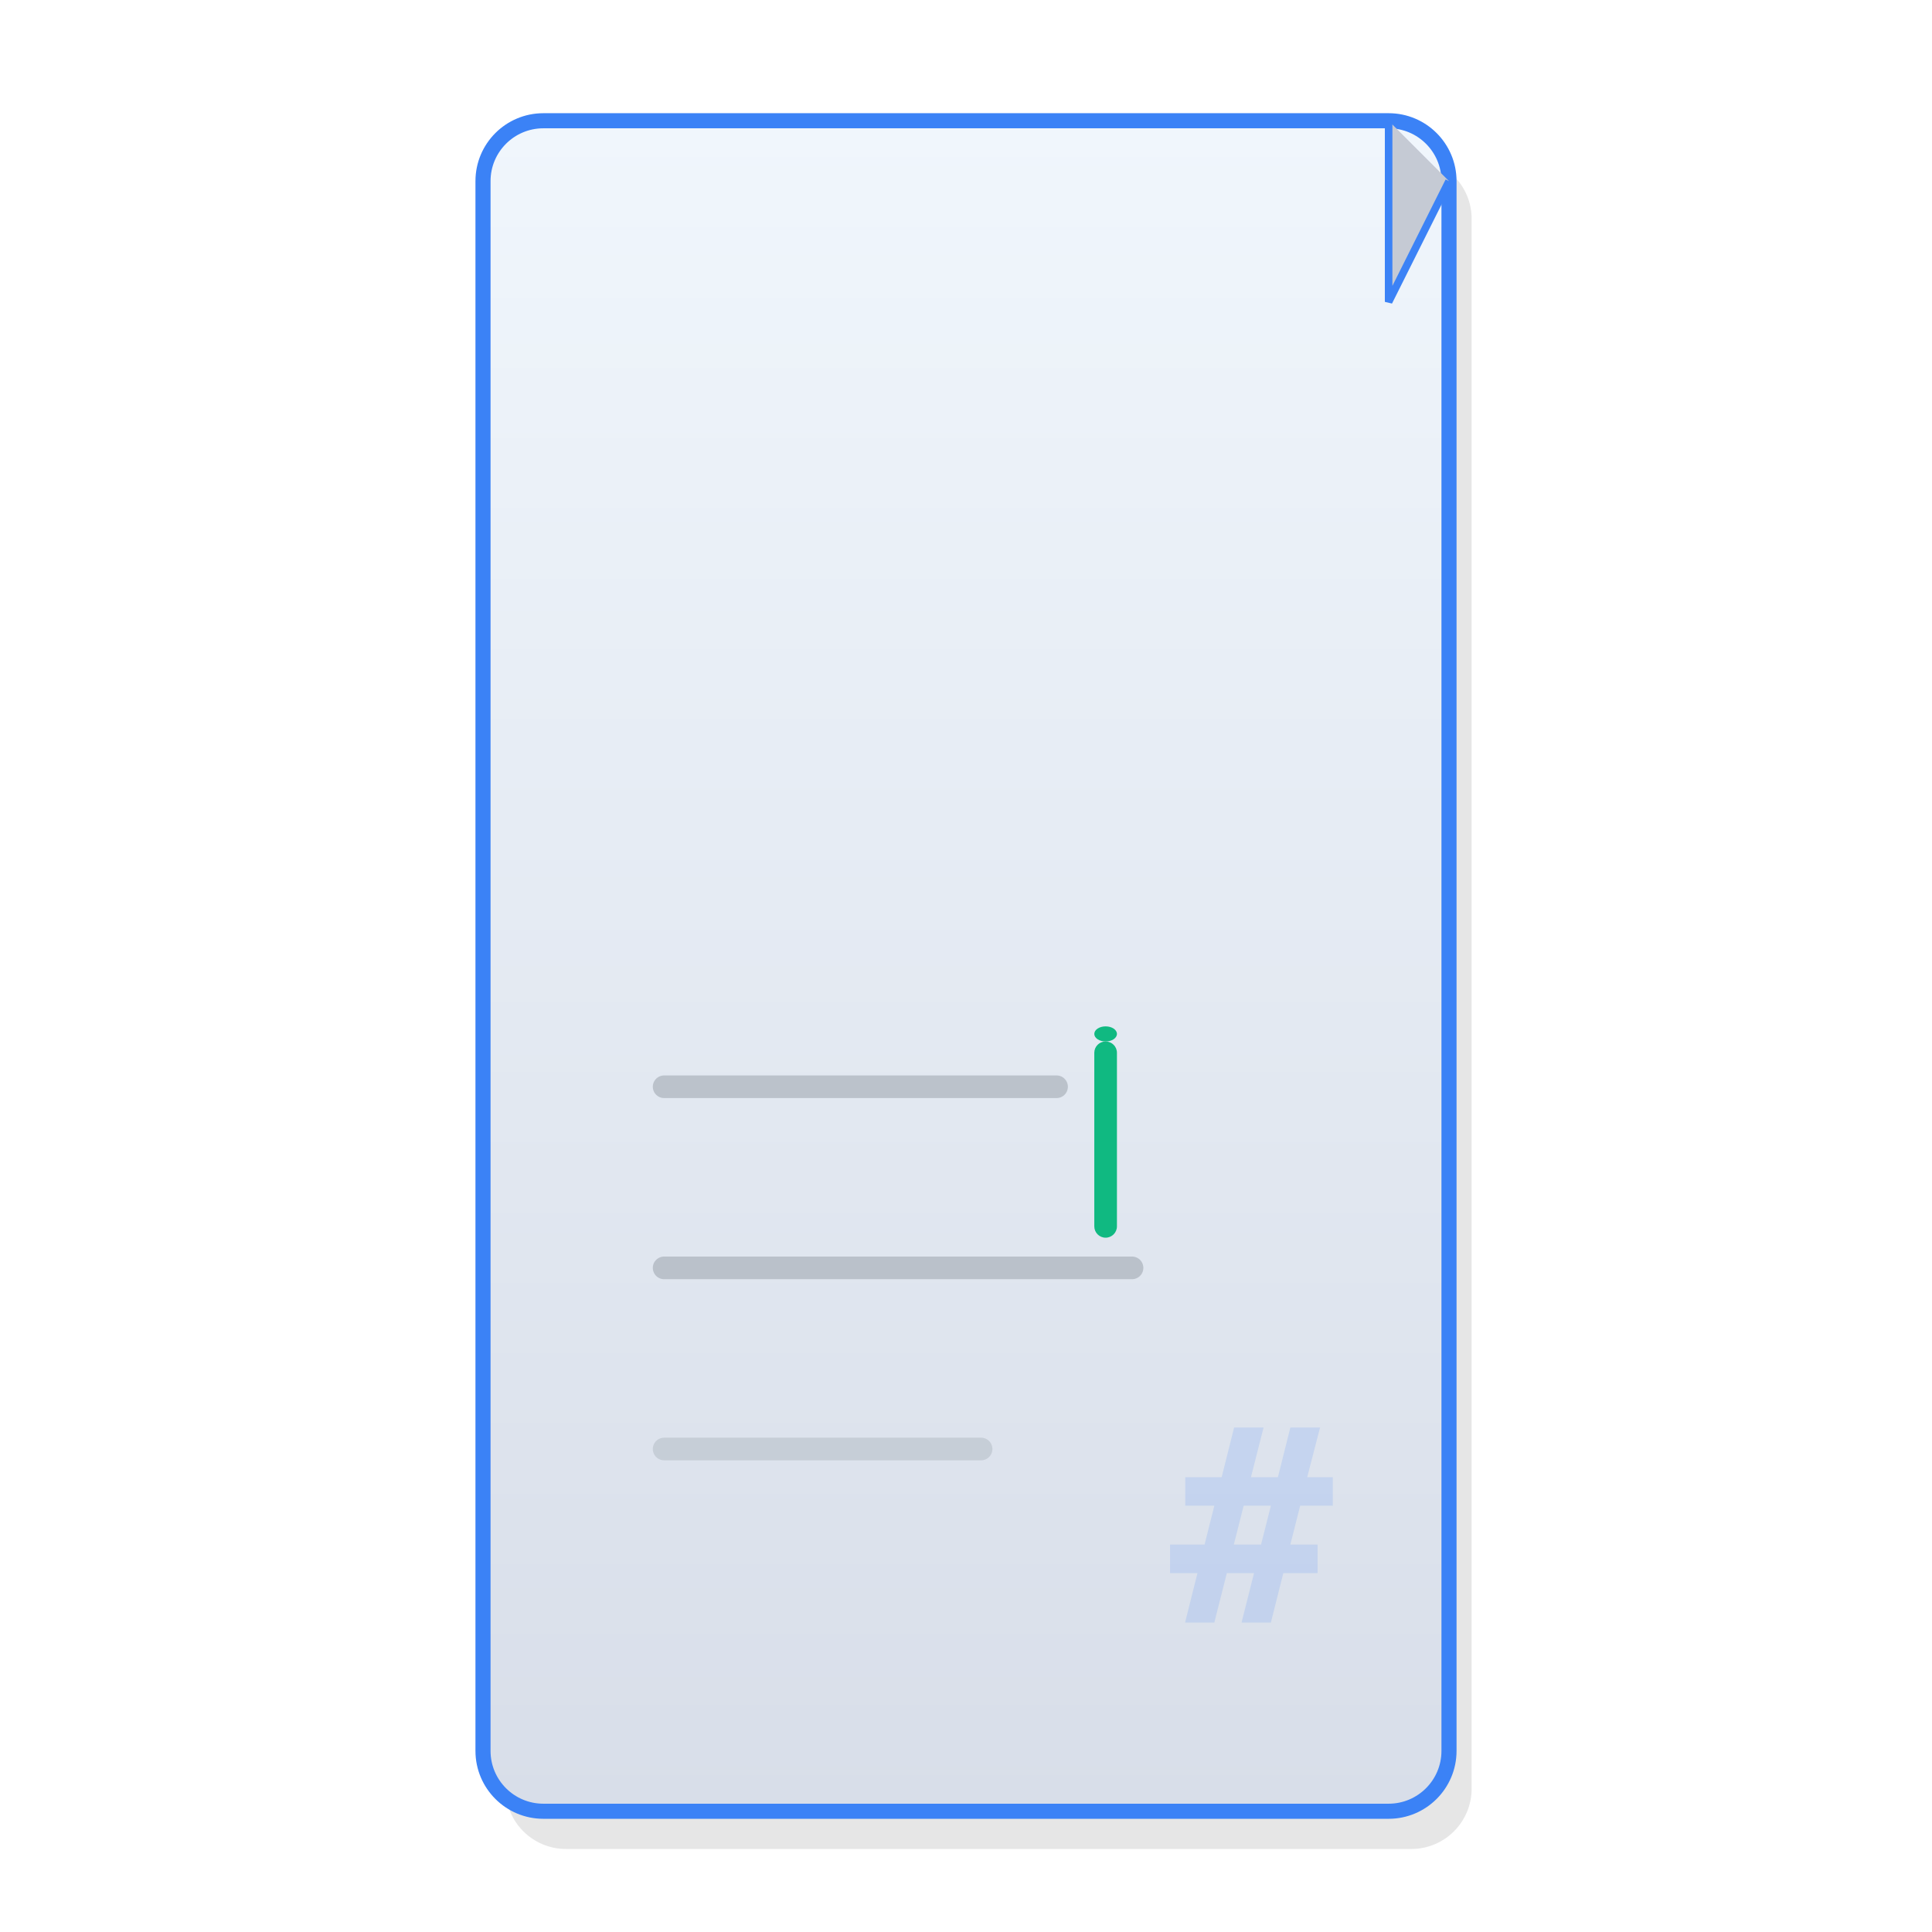
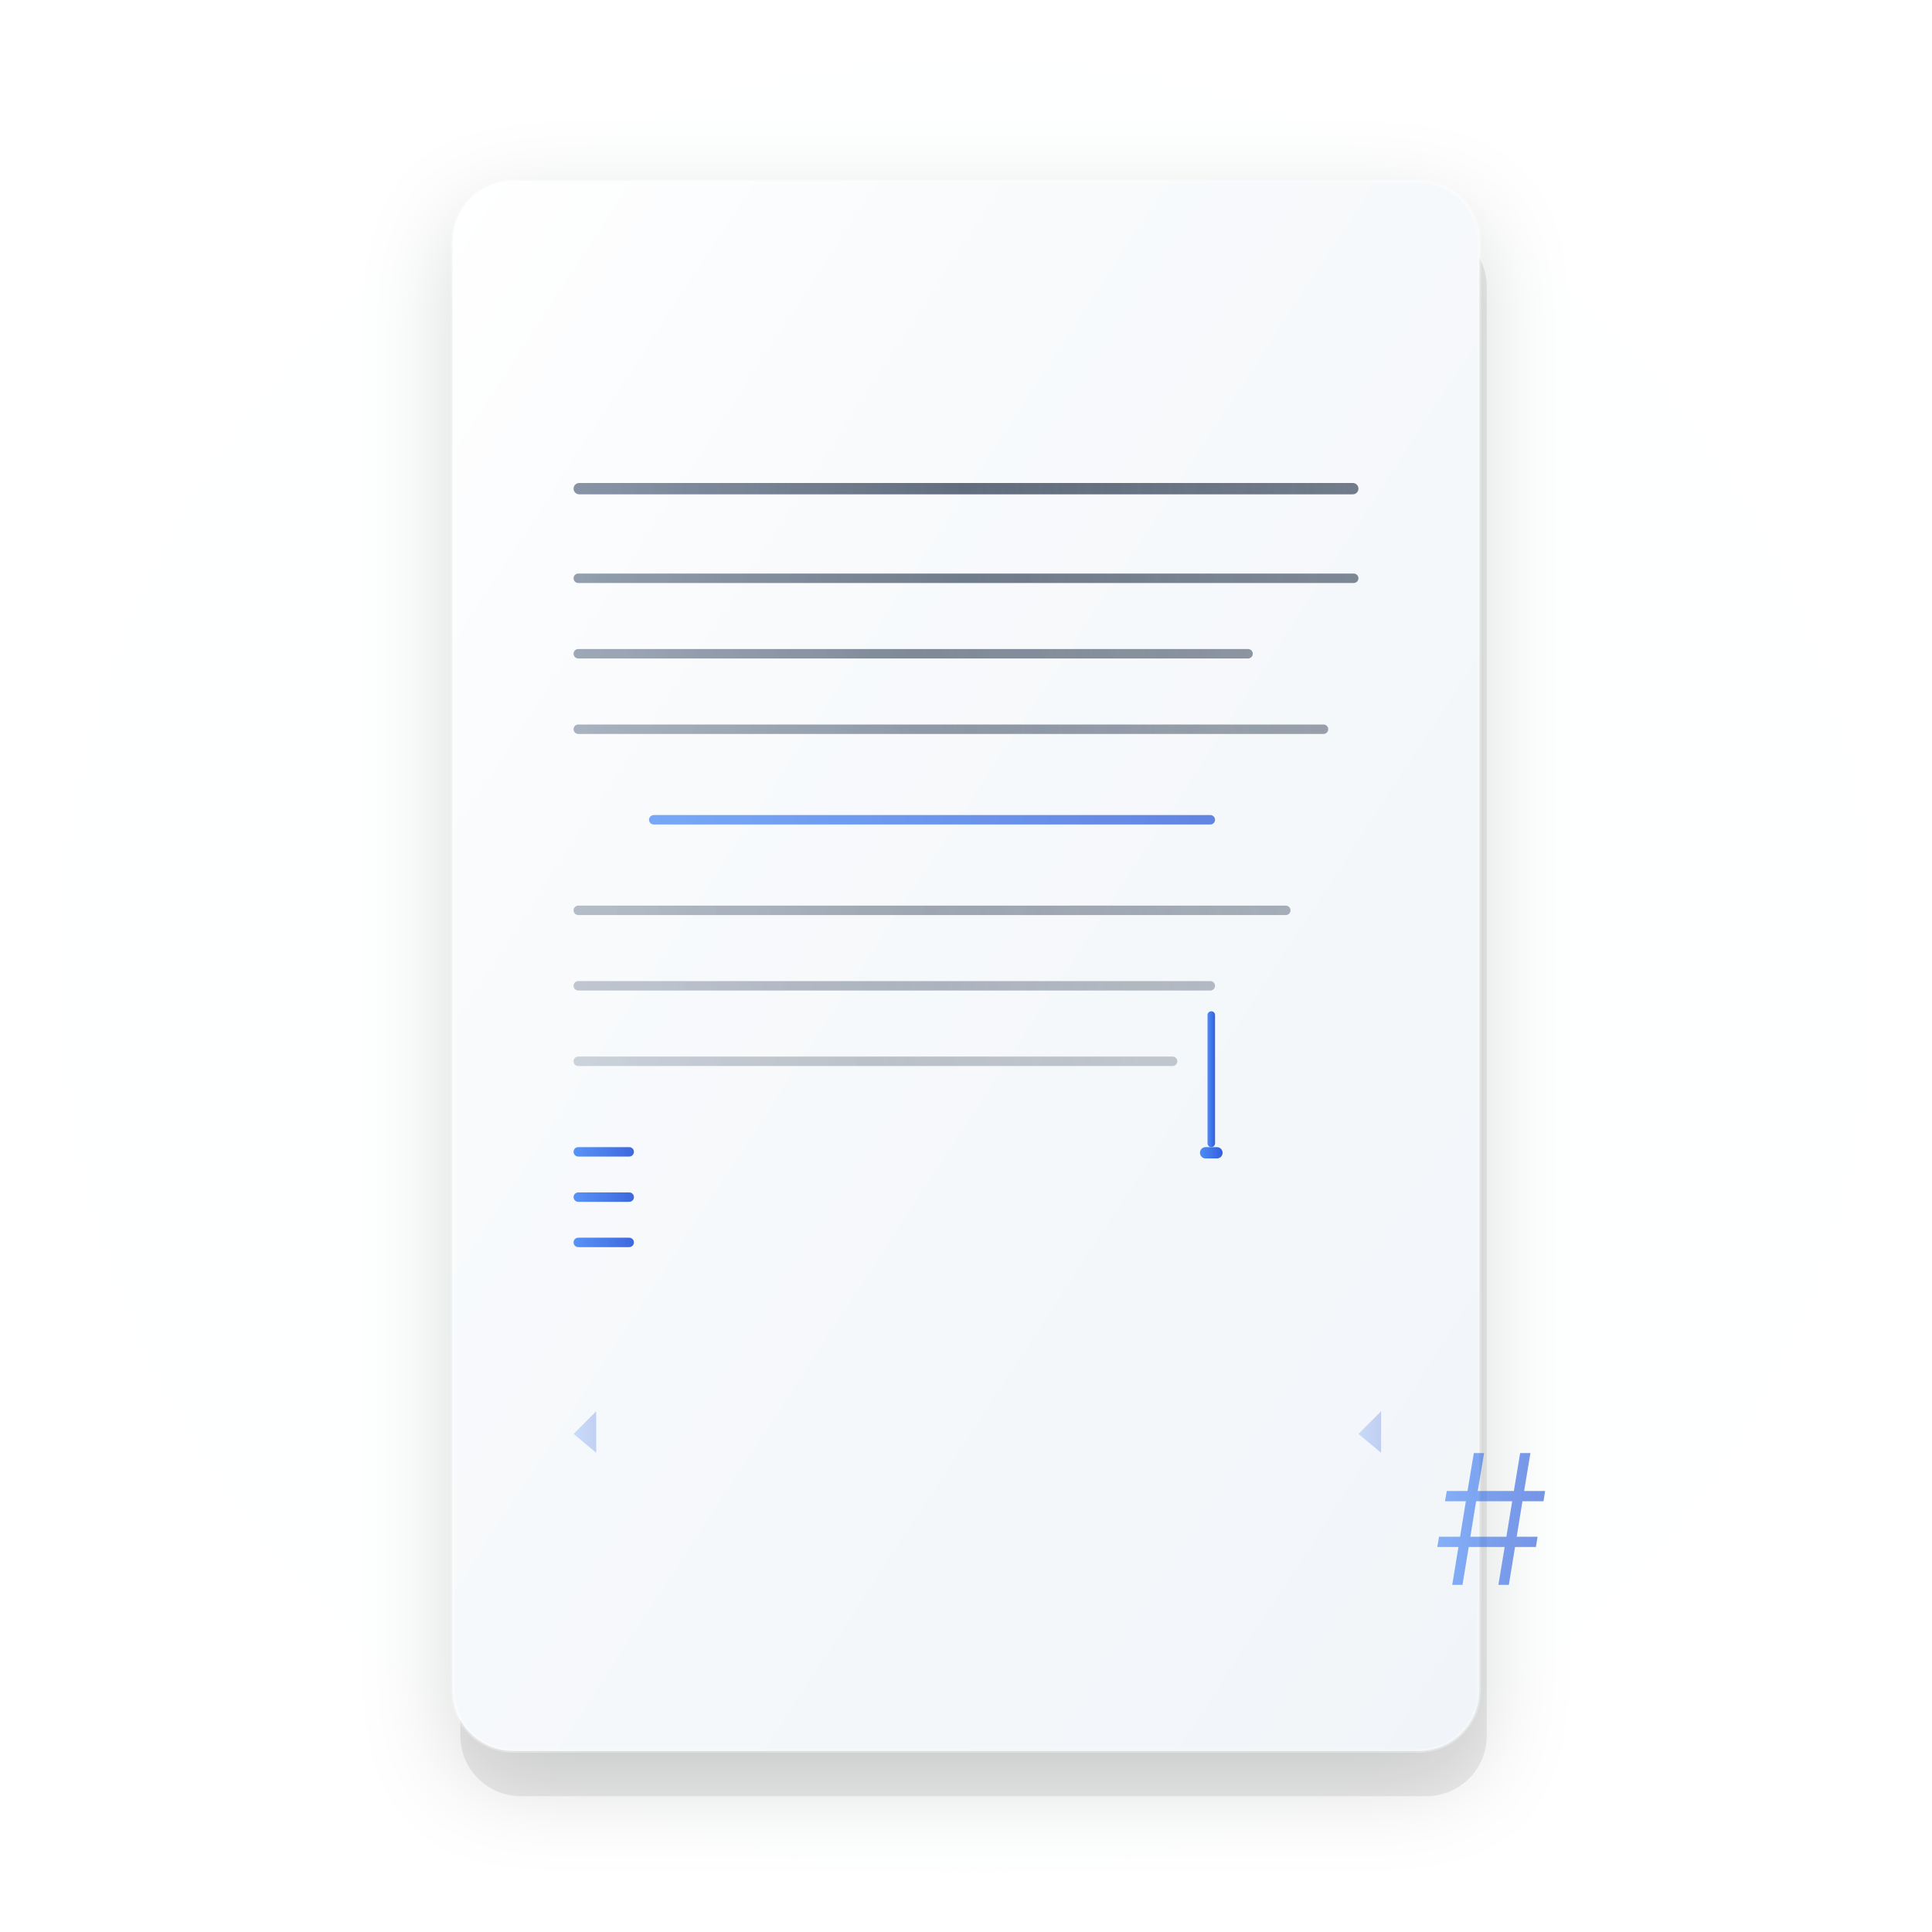
<svg xmlns="http://www.w3.org/2000/svg" width="512" height="512" viewBox="0 0 512 512">
  <defs>
-     <linearGradient id="docGradient" x1="0%" y1="0%" x2="0%" y2="100%">
-       <stop offset="0%" style="stop-color:#f0f6fc;stop-opacity:1" />
-       <stop offset="100%" style="stop-color:#d8dee9;stop-opacity:1" />
+     <linearGradient id="docGradient" x1="0%" y1="0%" x2="100%" y2="100%">
+       <stop offset="0%" style="stop-color:#ffffff;stop-opacity:1" />
+       <stop offset="30%" style="stop-color:#f8fafc;stop-opacity:1" />
+       <stop offset="100%" style="stop-color:#f1f5f9;stop-opacity:1" />
    </linearGradient>
-     <linearGradient id="lineGradient" x1="0%" y1="0%" x2="100%" y2="0%">
+     <linearGradient id="accentGradient" x1="0%" y1="0%" x2="100%" y2="0%">
      <stop offset="0%" style="stop-color:#3b82f6;stop-opacity:1" />
-       <stop offset="100%" style="stop-color:#10b981;stop-opacity:1" />
+       <stop offset="100%" style="stop-color:#1d4ed8;stop-opacity:1" />
    </linearGradient>
-     <filter id="shadow" x="-50%" y="-50%" width="200%" height="200%">
-       <feGaussianBlur in="SourceAlpha" stdDeviation="8" />
-       <feOffset dx="4" dy="8" result="offsetblur" />
+     <linearGradient id="textGradient" x1="0%" y1="0%" x2="100%" y2="0%">
+       <stop offset="0%" style="stop-color:#64748b;stop-opacity:0.9" />
+       <stop offset="50%" style="stop-color:#475569;stop-opacity:1" />
+       <stop offset="100%" style="stop-color:#334155;stop-opacity:0.8" />
+     </linearGradient>
+     <filter id="modernShadow" x="-50%" y="-50%" width="200%" height="200%">
+       <feGaussianBlur in="SourceAlpha" stdDeviation="12" />
+       <feOffset dx="0" dy="8" result="offset" />
      <feComponentTransfer>
-         <feFuncA type="linear" slope="0.3" />
+         <feFuncA type="linear" slope="0.15" />
      </feComponentTransfer>
      <feMerge>
        <feMergeNode />
        <feMergeNode in="SourceGraphic" />
      </feMerge>
    </filter>
+     <filter id="innerShadow" x="-50%" y="-50%" width="200%" height="200%">
+       <feGaussianBlur in="SourceAlpha" stdDeviation="2" />
+       <feOffset dx="0" dy="2" result="offset" />
+       <feComponentTransfer>
+         <feFuncA type="linear" slope="0.3" />
+       </feComponentTransfer>
+       <feMerge>
+         <feMergeNode in="offset" />
+         <feMergeNode in="SourceGraphic" />
+       </feMerge>
+     </filter>
  </defs>
-   <path d="M128 48C128 39.16 135.16 32 144 32H368C376.84 32 384 39.16 384 48V464C384 472.84 376.84 480 368 480H144C135.16 480 128 472.84 128 464V48Z" fill="rgba(0,0,0,0.1)" transform="translate(6, 10)" />
-   <path d="M128 48C128 39.16 135.16 32 144 32H368C376.84 32 384 39.16 384 48V464C384 472.84 376.84 480 368 480H144C135.16 480 128 472.84 128 464V48Z" fill="url(#docGradient)" stroke="#3b82f6" stroke-width="4" />
-   <path d="M368 32 L368 80 L384 48" fill="#c5cad4" stroke="#3b82f6" stroke-width="2" />
+   <circle cx="256" cy="256" r="240" fill="#f8fafc" opacity="0.1" />
+   <path d="M120 64C120 55.16 127.16 48 136 48H376C384.84 48 392 55.16 392 64V448C392 456.84 384.84 464 376 464H136C127.16 464 120 456.84 120 448V64Z" fill="rgba(0,0,0,0.08)" transform="translate(2, 12)" />
+   <path d="M120 64C120 55.16 127.16 48 136 48H376C384.84 48 392 55.16 392 64V448C392 456.84 384.84 464 376 464H136C127.16 464 120 456.84 120 448V64Z" fill="url(#docGradient)" stroke="none" filter="url(#modernShadow)" rx="12" />
+   <path d="M120 64C120 55.16 127.16 48 136 48H376C384.84 48 392 55.16 392 64V448C392 456.84 384.84 464 376 464H136C127.16 464 120 456.84 120 448V64Z" fill="none" stroke="rgba(255,255,255,0.6)" stroke-width="1" rx="12" opacity="0.5" />
+   <g opacity="0.85">
+     <rect x="152" y="128" width="208" height="3" fill="url(#textGradient)" rx="1.5" />
+     <rect x="152" y="152" width="208" height="2.5" fill="url(#textGradient)" rx="1.25" opacity="0.9" />
+     <rect x="152" y="172" width="180" height="2.5" fill="url(#textGradient)" rx="1.25" opacity="0.8" />
+     <rect x="152" y="192" width="200" height="2.5" fill="url(#textGradient)" rx="1.25" opacity="0.7" />
+     <rect x="172" y="216" width="150" height="2.5" fill="url(#accentGradient)" rx="1.25" opacity="0.8" />
+     <rect x="152" y="240" width="190" height="2.5" fill="url(#textGradient)" rx="1.25" opacity="0.6" />
+     <rect x="152" y="260" width="170" height="2.5" fill="url(#textGradient)" rx="1.25" opacity="0.5" />
+     <rect x="152" y="280" width="160" height="2.5" fill="url(#textGradient)" rx="1.25" opacity="0.4" />
+     <rect x="152" y="304" width="16" height="2.5" fill="url(#accentGradient)" rx="1.25" />
+     <rect x="152" y="316" width="16" height="2.5" fill="url(#accentGradient)" rx="1.25" />
+     <rect x="152" y="328" width="16" height="2.5" fill="url(#accentGradient)" rx="1.25" />
+   </g>
+   <g opacity="0.6">
+     <text x="380" y="420" font-family="system-ui, -apple-system, sans-serif" font-size="48" fill="url(#accentGradient)" font-weight="300">#</text>
+     <path d="M152 380 L158 374 L158 385 Z" fill="url(#accentGradient)" opacity="0.4" />
+     <path d="M360 380 L 366 374 L 366 385 Z" fill="url(#accentGradient)" opacity="0.4" />
+   </g>
  <g opacity="0.9">
-     <line x1="176" y1="144" x2="336" y2="144" stroke="url(#lineGradient)" stroke-width="6" stroke-linecap="round" />
-     <line x1="176" y1="192" x2="336" y2="192" stroke="url(#lineGradient)" stroke-width="6" stroke-linecap="round" />
-     <line x1="176" y1="240" x2="320" y2="240" stroke="url(#lineGradient)" stroke-width="6" stroke-linecap="round" />
-     <line x1="176" y1="288" x2="280" y2="288" stroke="#8b949e" stroke-width="6" stroke-linecap="round" opacity="0.5" />
-     <line x1="176" y1="336" x2="300" y2="336" stroke="#8b949e" stroke-width="6" stroke-linecap="round" opacity="0.5" />
-     <line x1="176" y1="384" x2="260" y2="384" stroke="#8b949e" stroke-width="6" stroke-linecap="round" opacity="0.3" />
+     <rect x="320" y="268" width="2" height="36" fill="url(#accentGradient)" rx="1">
+       <animate attributeName="opacity" values="1;0.4;1" dur="2s" repeatCount="indefinite" />
+     </rect>
+     <rect x="318" y="304" width="6" height="3" fill="url(#accentGradient)" rx="1.5" />
  </g>
-   <text x="310" y="430" font-family="monospace" font-size="72" fill="#3b82f6" opacity="0.15" font-weight="bold">#</text>
-   <rect x="290" y="276" width="6" height="52" fill="#10b981" rx="3">
-     <animate attributeName="opacity" values="1;0.3;1" dur="1.2s" repeatCount="indefinite" />
-   </rect>
-   <rect x="290" y="272" width="6" height="4" fill="#10b981" rx="3" />
</svg>
